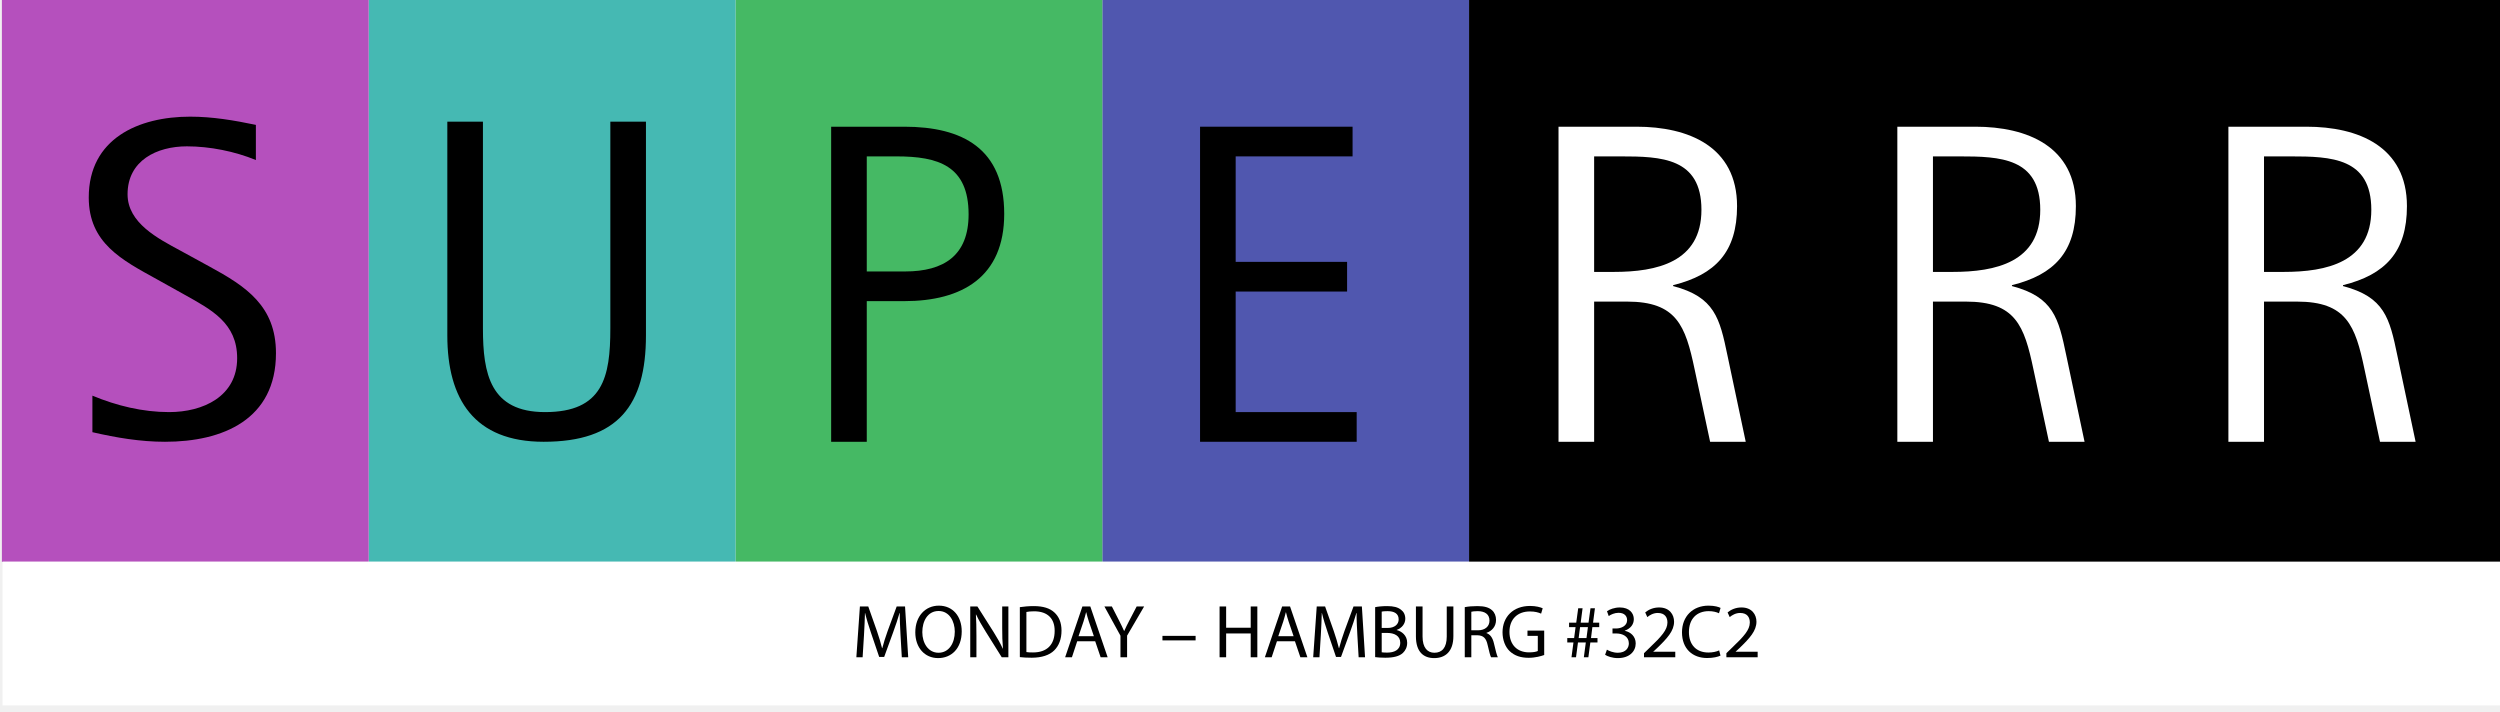
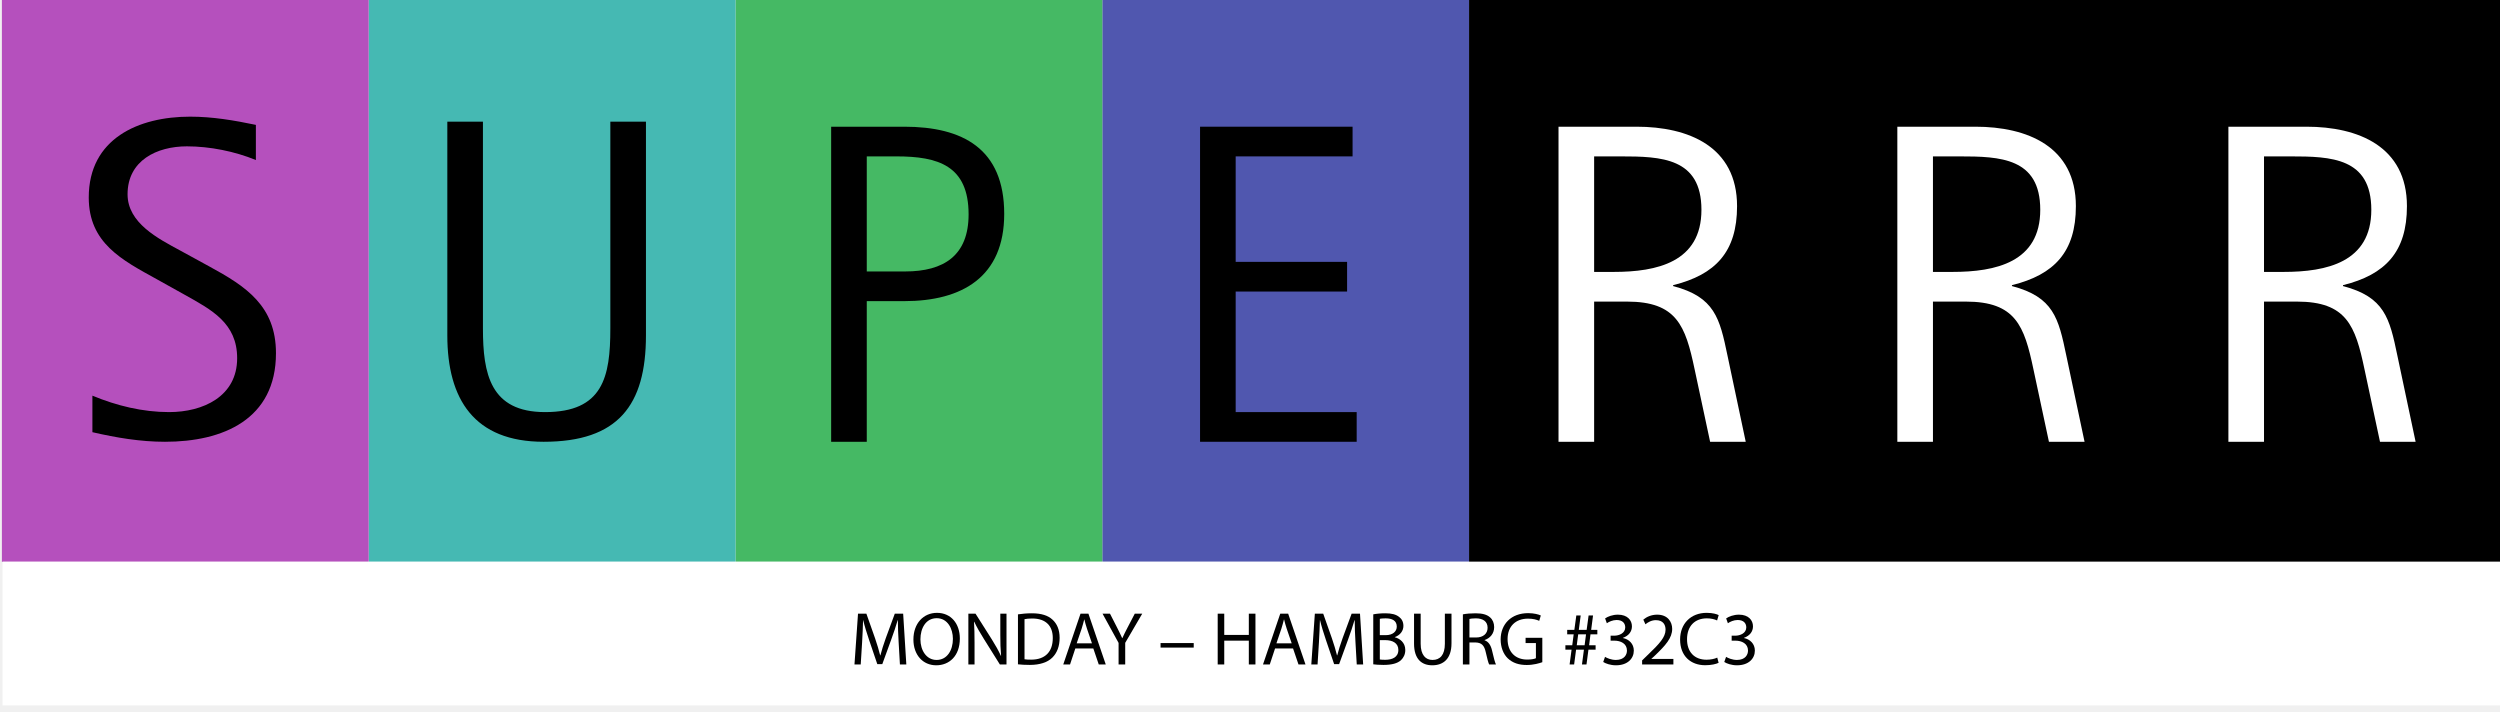
<svg xmlns="http://www.w3.org/2000/svg" version="1.1" id="Ebene_1" x="0px" y="0px" width="1326.724px" height="377.584px" viewBox="0 0 1326.724 377.584" enable-background="new 0 0 1326.724 377.584" xml:space="preserve">
  <rect x="1144.603" y="-2.228" width="182.945" height="301.002" />
  <rect x="962.56" y="-2.228" width="182.945" height="301.002" />
  <rect x="584.981" y="-2.82" fill="#5057AF" width="194.661" height="301.002" />
  <rect x="779.615" y="-2.228" width="184.279" height="301.002" />
  <rect x="390.32" y="-2.82" fill="#45B964" width="194.661" height="301.002" />
  <rect x="195.66" y="-2.82" fill="#45B9B3" width="194.66" height="301.002" />
  <rect x="1" y="-2.82" fill="#B550BD" width="194.66" height="301.002" />
  <rect x="1.357" y="298.05" fill="#FFFFFF" width="1326.366" height="76.314" />
  <g>
    <path d="M87.565,234.447c-13.084,0-25.928-2.181-38.529-5.089v-19.386c12.844,5.332,26.655,8.724,40.712,8.724   c17.932,0,36.106-8.239,36.106-28.595c0-18.659-13.57-25.687-27.867-33.684l-14.782-8.239   C64.788,138,47.098,129.034,47.098,104.801c0-31.261,26.415-42.892,53.797-42.892c11.874,0,23.263,1.939,34.894,4.362v18.66   c-11.146-4.605-24.475-7.271-36.591-7.271c-15.993,0-31.502,7.513-31.502,25.445c0,15.267,16.235,23.505,27.868,29.807   l15.508,8.481c19.628,10.663,35.38,21.083,35.38,46.042C146.452,222.573,118.343,234.447,87.565,234.447z" />
  </g>
  <g>
    <path d="M288.52,234.447c-36.834,0-51.13-22.538-51.13-56.462V64.575h18.9V174.35c0,23.99,3.878,44.346,32.958,44.346   c30.775,0,34.652-18.66,34.652-44.346V64.575h18.902v113.409C342.801,215.061,328.019,234.447,288.52,234.447z" />
  </g>
  <g>
    <path d="M479.855,159.81h-19.87v74.637h-18.903V67.241h38.773c31.018,0,53.071,11.631,53.071,46.285   C532.926,146.967,510.632,159.81,479.855,159.81z M475.736,82.992h-15.75v61.067h20.355c20.598,0,33.684-8.482,33.684-30.292   C514.025,87.838,497.789,82.992,475.736,82.992z" />
  </g>
  <g>
    <path d="M636.857,234.447V67.241h80.937v15.751h-62.035v55.978h59.128v15.751h-59.128v63.974h64.216v15.751H636.857z" />
  </g>
  <path fill="#FFFFFF" d="M907.54,234.447l-8.238-38.53c-4.847-23.021-9.451-35.864-35.864-35.864h-17.449v74.394h-18.9V67.241h41.438  c27.383,0,53.312,10.42,53.312,42.165c0,24.233-11.39,36.349-33.925,41.922v0.485c22.051,5.815,24.716,16.962,28.835,36.834  l9.692,45.799H907.54z M860.044,82.992h-14.055v61.309h10.42c22.778,0,46.526-5.088,46.526-32.958  C902.936,83.72,881.611,82.992,860.044,82.992z" />
  <path fill="#FFFFFF" d="M1087.349,234.447l-8.239-38.53c-4.846-23.021-9.45-35.864-35.865-35.864h-17.447v74.394h-18.901V67.241  h41.438c27.383,0,53.312,10.42,53.312,42.165c0,24.233-11.391,36.349-33.926,41.922v0.485c22.052,5.815,24.716,16.962,28.837,36.834  l9.693,45.799H1087.349z M1039.853,82.992h-14.056v61.309h10.42c22.779,0,46.527-5.088,46.527-32.958  C1082.744,83.72,1061.42,82.992,1039.853,82.992z" />
  <path fill="#FFFFFF" d="M1263.037,234.447l-8.239-38.53c-4.845-23.021-9.45-35.864-35.863-35.864h-17.448v74.394h-18.9V67.241  h41.438c27.383,0,53.312,10.42,53.312,42.165c0,24.233-11.391,36.349-33.927,41.922v0.485c22.052,5.815,24.717,16.962,28.836,36.834  l9.693,45.799H1263.037z M1215.541,82.992h-14.055v61.309h10.42c22.778,0,46.527-5.088,46.527-32.958  C1258.434,83.72,1237.109,82.992,1215.541,82.992z" />
  <g>
-     <path d="M477.897,336.968c-0.2-3.76-0.44-8.278-0.4-11.638h-0.12c-0.92,3.159-2.04,6.519-3.399,10.238l-4.759,13.077h-2.64   l-4.359-12.838c-1.28-3.799-2.359-7.278-3.119-10.478h-0.08c-0.08,3.359-0.28,7.878-0.52,11.918l-0.72,11.558h-3.319l1.879-26.955   h4.439l4.599,13.037c1.12,3.319,2.04,6.279,2.72,9.079h0.12c0.68-2.72,1.64-5.68,2.84-9.079l4.799-13.037h4.439l1.68,26.955h-3.399   L477.897,336.968z" />
-     <path d="M510.376,335.048c0,9.278-5.639,14.197-12.518,14.197c-7.119,0-12.118-5.519-12.118-13.677   c0-8.559,5.319-14.158,12.518-14.158C505.617,321.41,510.376,327.049,510.376,335.048z M489.46,335.488   c0,5.759,3.12,10.918,8.599,10.918c5.519,0,8.639-5.079,8.639-11.198c0-5.359-2.8-10.958-8.599-10.958   C492.339,324.25,489.46,329.569,489.46,335.488z" />
-     <path d="M514.9,348.806v-26.955h3.799l8.639,13.638c2,3.159,3.559,5.999,4.839,8.758l0.08-0.04c-0.32-3.599-0.4-6.879-0.4-11.078   v-11.277h3.279v26.955h-3.519l-8.559-13.678c-1.88-2.999-3.68-6.079-5.039-8.998l-0.12,0.04c0.2,3.399,0.28,6.639,0.28,11.117   v11.519H514.9z" />
-     <path d="M541.219,322.21c2.12-0.319,4.639-0.56,7.399-0.56c4.999,0,8.558,1.159,10.918,3.359c2.399,2.199,3.799,5.319,3.799,9.679   c0,4.398-1.36,7.998-3.879,10.478c-2.52,2.52-6.679,3.88-11.918,3.88c-2.479,0-4.559-0.12-6.319-0.32V322.21z M544.699,346.046   c0.88,0.16,2.16,0.2,3.519,0.2c7.439,0,11.479-4.159,11.479-11.438c0.04-6.358-3.56-10.397-10.918-10.397   c-1.8,0-3.159,0.159-4.079,0.359V346.046z" />
-     <path d="M571.659,340.327l-2.8,8.479h-3.599l9.158-26.955h4.199l9.199,26.955h-3.719l-2.88-8.479H571.659z M580.497,337.607   l-2.64-7.759c-0.6-1.76-1-3.359-1.4-4.919h-0.08c-0.4,1.6-0.84,3.239-1.36,4.879l-2.64,7.799H580.497z" />
-     <path d="M594.619,348.806v-11.438l-8.519-15.517h3.959l3.799,7.438c1.04,2.039,1.839,3.68,2.679,5.559h0.08   c0.76-1.76,1.68-3.52,2.72-5.559l3.879-7.438h3.959l-9.038,15.477v11.479H594.619z" />
-     <path d="M634.495,337.447v2.4h-17.597v-2.4H634.495z" />
-     <path d="M650.697,321.851v11.277h13.038v-11.277h3.52v26.955h-3.52v-12.638h-13.038v12.638h-3.479v-26.955H650.697z" />
-     <path d="M677.657,340.327l-2.8,8.479h-3.599l9.158-26.955h4.199l9.199,26.955h-3.719l-2.88-8.479H677.657z M686.495,337.607   l-2.64-7.759c-0.6-1.76-1-3.359-1.4-4.919h-0.08c-0.4,1.6-0.84,3.239-1.36,4.879l-2.64,7.799H686.495z" />
-     <path d="M720.333,336.968c-0.2-3.76-0.44-8.278-0.4-11.638h-0.12c-0.92,3.159-2.04,6.519-3.399,10.238l-4.759,13.077h-2.64   l-4.359-12.838c-1.28-3.799-2.359-7.278-3.119-10.478h-0.08c-0.08,3.359-0.28,7.878-0.52,11.918l-0.72,11.558h-3.319l1.879-26.955   h4.439l4.599,13.037c1.12,3.319,2.04,6.279,2.72,9.079h0.12c0.68-2.72,1.64-5.68,2.84-9.079l4.799-13.037h4.439l1.68,26.955h-3.399   L720.333,336.968z" />
-     <path d="M729.776,322.21c1.52-0.319,3.919-0.56,6.359-0.56c3.479,0,5.719,0.6,7.399,1.96c1.399,1.039,2.239,2.639,2.239,4.759   c0,2.6-1.72,4.879-4.559,5.919v0.08c2.56,0.64,5.559,2.76,5.559,6.759c0,2.319-0.92,4.079-2.28,5.399   c-1.879,1.72-4.919,2.52-9.318,2.52c-2.399,0-4.239-0.16-5.399-0.32V322.21z M733.256,333.248h3.159c3.68,0,5.839-1.92,5.839-4.519   c0-3.16-2.4-4.399-5.919-4.399c-1.6,0-2.52,0.12-3.079,0.239V333.248z M733.256,346.166c0.68,0.12,1.68,0.16,2.919,0.16   c3.599,0,6.919-1.32,6.919-5.239c0-3.68-3.16-5.199-6.959-5.199h-2.879V346.166z" />
-     <path d="M754.936,321.851v15.957c0,6.039,2.679,8.599,6.279,8.599c4,0,6.559-2.64,6.559-8.599v-15.957h3.519v15.717   c0,8.278-4.359,11.678-10.198,11.678c-5.519,0-9.678-3.159-9.678-11.518v-15.877H754.936z" />
-     <path d="M777.335,322.21c1.76-0.359,4.279-0.56,6.679-0.56c3.719,0,6.119,0.68,7.799,2.199c1.36,1.2,2.12,3.04,2.12,5.119   c0,3.56-2.24,5.919-5.079,6.879v0.12c2.08,0.72,3.319,2.64,3.959,5.439c0.88,3.759,1.52,6.358,2.08,7.398h-3.6   c-0.44-0.76-1.04-3.079-1.8-6.438c-0.8-3.72-2.239-5.119-5.399-5.239h-3.279v11.678h-3.479V322.21z M780.815,334.488h3.559   c3.72,0,6.079-2.04,6.079-5.119c0-3.479-2.52-4.999-6.199-5.039c-1.68,0-2.88,0.16-3.439,0.319V334.488z" />
-     <path d="M819.492,347.605c-1.56,0.561-4.639,1.48-8.279,1.48c-4.079,0-7.438-1.04-10.078-3.56c-2.32-2.24-3.759-5.839-3.759-10.038   c0.04-8.039,5.559-13.918,14.597-13.918c3.12,0,5.559,0.68,6.719,1.239l-0.84,2.84c-1.44-0.64-3.24-1.159-5.959-1.159   c-6.559,0-10.838,4.079-10.838,10.838c0,6.839,4.119,10.878,10.398,10.878c2.279,0,3.839-0.32,4.639-0.72v-8.039h-5.479v-2.799   h8.878V347.605z" />
-     <path d="M833.974,348.806l1.04-7.839h-3.279v-2.359h3.639l0.76-5.799h-3.439v-2.359h3.799l1.04-7.64h2.32l-1,7.64h4.159l1.04-7.64   h2.359l-1,7.64h3.28v2.359h-3.64l-0.72,5.799h3.439v2.359h-3.799l-1.04,7.839h-2.399l1.04-7.839h-4.159l-1.04,7.839H833.974z    M841.933,338.607l0.76-5.799h-4.159l-0.76,5.799H841.933z" />
-     <path d="M852.774,344.767c1,0.64,3.319,1.64,5.759,1.64c4.52,0,5.919-2.88,5.879-5.039c-0.04-3.64-3.32-5.199-6.719-5.199h-1.959   v-2.64h1.959c2.56,0,5.799-1.32,5.799-4.399c0-2.08-1.32-3.919-4.56-3.919c-2.08,0-4.079,0.92-5.199,1.72l-0.92-2.56   c1.36-1,3.999-2,6.799-2c5.119,0,7.438,3.039,7.438,6.199c0,2.68-1.6,4.959-4.799,6.119v0.079c3.199,0.641,5.799,3.04,5.799,6.68   c0,4.159-3.239,7.798-9.479,7.798c-2.919,0-5.479-0.919-6.759-1.759L852.774,344.767z" />
-     <path d="M872.454,348.806v-2.159l2.759-2.68c6.639-6.319,9.639-9.679,9.679-13.598c0-2.64-1.28-5.079-5.159-5.079   c-2.36,0-4.319,1.199-5.519,2.199l-1.12-2.479c1.8-1.52,4.359-2.64,7.359-2.64c5.599,0,7.958,3.839,7.958,7.559   c0,4.8-3.479,8.679-8.958,13.958l-2.08,1.92v0.079h11.678v2.92H872.454z" />
-     <path d="M913.05,347.926c-1.279,0.64-3.839,1.28-7.118,1.28c-7.599,0-13.318-4.8-13.318-13.638c0-8.439,5.719-14.158,14.078-14.158   c3.359,0,5.479,0.72,6.398,1.2l-0.84,2.839c-1.319-0.64-3.199-1.119-5.438-1.119c-6.319,0-10.519,4.039-10.519,11.118   c0,6.599,3.799,10.838,10.358,10.838c2.119,0,4.279-0.44,5.679-1.12L913.05,347.926z" />
-     <path d="M916.173,348.806v-2.159l2.76-2.68c6.639-6.319,9.638-9.679,9.678-13.598c0-2.64-1.279-5.079-5.159-5.079   c-2.359,0-4.319,1.199-5.519,2.199l-1.12-2.479c1.8-1.52,4.359-2.64,7.359-2.64c5.599,0,7.958,3.839,7.958,7.559   c0,4.8-3.479,8.679-8.958,13.958l-2.08,1.92v0.079h11.678v2.92H916.173z" />
+     <path d="M476.897,340.788c-0.2-3.76-0.44-8.278-0.4-11.638h-0.12c-0.92,3.159-2.04,6.519-3.399,10.238l-4.759,13.077h-2.64   l-4.359-12.838c-1.28-3.799-2.359-7.278-3.119-10.478h-0.08c-0.08,3.359-0.28,7.878-0.52,11.918l-0.72,11.558h-3.319l1.879-26.955   h4.439l4.599,13.037c1.12,3.319,2.04,6.279,2.72,9.079h0.12c0.68-2.72,1.64-5.68,2.84-9.079l4.799-13.037h4.439l1.68,26.955h-3.399   L476.897,340.788z" />
+     <path d="M509.376,338.868c0,9.278-5.639,14.197-12.518,14.197c-7.119,0-12.118-5.519-12.118-13.677   c0-8.559,5.319-14.158,12.518-14.158C504.617,325.23,509.376,330.869,509.376,338.868z M488.46,339.308   c0,5.759,3.12,10.918,8.599,10.918c5.519,0,8.639-5.079,8.639-11.198c0-5.359-2.8-10.958-8.599-10.958   C491.339,328.07,488.46,333.389,488.46,339.308z" />
+     <path d="M513.9,352.625V325.67h3.799l8.639,13.638c2,3.159,3.559,5.999,4.839,8.758l0.08-0.04c-0.32-3.599-0.4-6.879-0.4-11.078   V325.67h3.279v26.955h-3.519l-8.559-13.678c-1.88-2.999-3.68-6.079-5.039-8.998l-0.12,0.04c0.2,3.399,0.28,6.639,0.28,11.117   v11.519H513.9z" />
+     <path d="M540.219,326.03c2.12-0.319,4.639-0.56,7.399-0.56c4.999,0,8.558,1.159,10.918,3.359c2.399,2.199,3.799,5.319,3.799,9.679   c0,4.398-1.36,7.998-3.879,10.478c-2.52,2.52-6.679,3.88-11.918,3.88c-2.479,0-4.559-0.12-6.319-0.32V326.03z M543.699,349.866   c0.88,0.16,2.16,0.2,3.519,0.2c7.439,0,11.479-4.159,11.479-11.438c0.04-6.358-3.56-10.397-10.918-10.397   c-1.8,0-3.159,0.159-4.079,0.359V349.866z" />
+     <path d="M570.659,344.147l-2.8,8.479h-3.599l9.158-26.955h4.199l9.199,26.955h-3.719l-2.88-8.479H570.659z M579.497,341.427   l-2.64-7.759c-0.6-1.76-1-3.359-1.4-4.919h-0.08c-0.4,1.6-0.84,3.239-1.36,4.879l-2.64,7.799H579.497z" />
+     <path d="M593.619,352.625v-11.438L585.1,325.67h3.959l3.799,7.438c1.04,2.039,1.839,3.68,2.679,5.559h0.08   c0.76-1.76,1.68-3.52,2.72-5.559l3.879-7.438h3.959l-9.038,15.477v11.479H593.619z" />
+     <path d="M633.495,341.267v2.4h-17.597v-2.4H633.495z" />
+     <path d="M649.697,325.67v11.277h13.038V325.67h3.52v26.955h-3.52v-12.638h-13.038v12.638h-3.479V325.67H649.697z" />
+     <path d="M676.657,344.147l-2.8,8.479h-3.599l9.158-26.955h4.199l9.199,26.955h-3.719l-2.88-8.479H676.657z M685.495,341.427   l-2.64-7.759c-0.6-1.76-1-3.359-1.4-4.919h-0.08c-0.4,1.6-0.84,3.239-1.36,4.879l-2.64,7.799H685.495z" />
+     <path d="M719.333,340.788c-0.2-3.76-0.44-8.278-0.4-11.638h-0.12c-0.92,3.159-2.04,6.519-3.399,10.238l-4.759,13.077h-2.64   l-4.359-12.838c-1.28-3.799-2.359-7.278-3.119-10.478h-0.08c-0.08,3.359-0.28,7.878-0.52,11.918l-0.72,11.558h-3.319l1.879-26.955   h4.439l4.599,13.037c1.12,3.319,2.04,6.279,2.72,9.079h0.12c0.68-2.72,1.64-5.68,2.84-9.079l4.799-13.037h4.439l1.68,26.955h-3.399   L719.333,340.788z" />
+     <path d="M728.776,326.03c1.52-0.319,3.919-0.56,6.359-0.56c3.479,0,5.719,0.6,7.399,1.96c1.399,1.039,2.239,2.639,2.239,4.759   c0,2.6-1.72,4.879-4.559,5.919v0.08c2.56,0.64,5.559,2.76,5.559,6.759c0,2.319-0.92,4.079-2.28,5.399   c-1.879,1.72-4.919,2.52-9.318,2.52c-2.399,0-4.239-0.16-5.399-0.32V326.03z M732.256,337.068h3.159c3.68,0,5.839-1.92,5.839-4.519   c0-3.16-2.4-4.399-5.919-4.399c-1.6,0-2.52,0.12-3.079,0.239V337.068z M732.256,349.986c0.68,0.12,1.68,0.16,2.919,0.16   c3.599,0,6.919-1.32,6.919-5.239c0-3.68-3.16-5.199-6.959-5.199h-2.879V349.986z" />
+     <path d="M753.936,325.67v15.957c0,6.039,2.679,8.599,6.279,8.599c4,0,6.559-2.64,6.559-8.599V325.67h3.519v15.717   c0,8.278-4.359,11.678-10.198,11.678c-5.519,0-9.678-3.159-9.678-11.518V325.67H753.936z" />
+     <path d="M776.335,326.03c1.76-0.359,4.279-0.56,6.679-0.56c3.719,0,6.119,0.68,7.799,2.199c1.36,1.2,2.12,3.04,2.12,5.119   c0,3.56-2.24,5.919-5.079,6.879v0.12c2.08,0.72,3.319,2.64,3.959,5.439c0.88,3.759,1.52,6.358,2.08,7.398h-3.6   c-0.44-0.76-1.04-3.079-1.8-6.438c-0.8-3.72-2.239-5.119-5.399-5.239h-3.279v11.678h-3.479V326.03z M779.815,338.308h3.559   c3.72,0,6.079-2.04,6.079-5.119c0-3.479-2.52-4.999-6.199-5.039c-1.68,0-2.88,0.16-3.439,0.319V338.308z" />
+     <path d="M818.492,351.425c-1.56,0.561-4.639,1.48-8.279,1.48c-4.079,0-7.438-1.04-10.078-3.56c-2.32-2.24-3.759-5.839-3.759-10.038   c0.04-8.039,5.559-13.918,14.597-13.918c3.12,0,5.559,0.68,6.719,1.239l-0.84,2.84c-1.44-0.64-3.24-1.159-5.959-1.159   c-6.559,0-10.838,4.079-10.838,10.838c0,6.839,4.119,10.878,10.398,10.878c2.279,0,3.839-0.32,4.639-0.72v-8.039h-5.479v-2.799   h8.878V351.425z" />
+     <path d="M832.974,352.625l1.04-7.839h-3.279v-2.359h3.639l0.76-5.799h-3.439v-2.359h3.799l1.04-7.64h2.32l-1,7.64h4.159l1.04-7.64   h2.359l-1,7.64h3.28v2.359h-3.64l-0.72,5.799h3.439v2.359h-3.799l-1.04,7.839h-2.399l1.04-7.839h-4.159l-1.04,7.839H832.974z    M840.933,342.427l0.76-5.799h-4.159l-0.76,5.799H840.933z" />
+     <path d="M851.774,348.586c1,0.64,3.319,1.64,5.759,1.64c4.52,0,5.919-2.88,5.879-5.039c-0.04-3.64-3.32-5.199-6.719-5.199h-1.959   v-2.64h1.959c2.56,0,5.799-1.32,5.799-4.399c0-2.08-1.32-3.919-4.56-3.919c-2.08,0-4.079,0.92-5.199,1.72l-0.92-2.56   c1.36-1,3.999-2,6.799-2c5.119,0,7.438,3.039,7.438,6.199c0,2.68-1.6,4.959-4.799,6.119v0.079c3.199,0.641,5.799,3.04,5.799,6.68   c0,4.159-3.239,7.798-9.479,7.798c-2.919,0-5.479-0.919-6.759-1.759L851.774,348.586z" />
+     <path d="M871.454,352.625v-2.159l2.759-2.68c6.639-6.319,9.639-9.679,9.679-13.598c0-2.64-1.28-5.079-5.159-5.079   c-2.36,0-4.319,1.199-5.519,2.199l-1.12-2.479c1.8-1.52,4.359-2.64,7.359-2.64c5.599,0,7.958,3.839,7.958,7.559   c0,4.8-3.479,8.679-8.958,13.958l-2.08,1.92v0.079h11.678v2.92H871.454z" />
+     <path d="M912.05,351.746c-1.279,0.64-3.839,1.28-7.118,1.28c-7.599,0-13.318-4.8-13.318-13.638c0-8.439,5.719-14.158,14.078-14.158   c3.359,0,5.479,0.72,6.398,1.2l-0.84,2.839c-1.319-0.64-3.199-1.119-5.438-1.119c-6.319,0-10.519,4.039-10.519,11.118   c0,6.599,3.799,10.838,10.358,10.838c2.119,0,4.279-0.44,5.679-1.12L912.05,351.746z" />
+     <path d="M916.013,348.586c1,0.64,3.319,1.64,5.759,1.64c4.52,0,5.919-2.88,5.879-5.039c-0.04-3.64-3.319-5.199-6.719-5.199h-1.96   v-2.64h1.96c2.56,0,5.799-1.32,5.799-4.399c0-2.08-1.319-3.919-4.559-3.919c-2.08,0-4.08,0.92-5.199,1.72l-0.92-2.56   c1.359-1,3.999-2,6.799-2c5.119,0,7.438,3.039,7.438,6.199c0,2.68-1.6,4.959-4.799,6.119v0.079c3.199,0.641,5.799,3.04,5.799,6.68   c0,4.159-3.239,7.798-9.479,7.798c-2.919,0-5.479-0.919-6.759-1.759L916.013,348.586z" />
  </g>
</svg>
